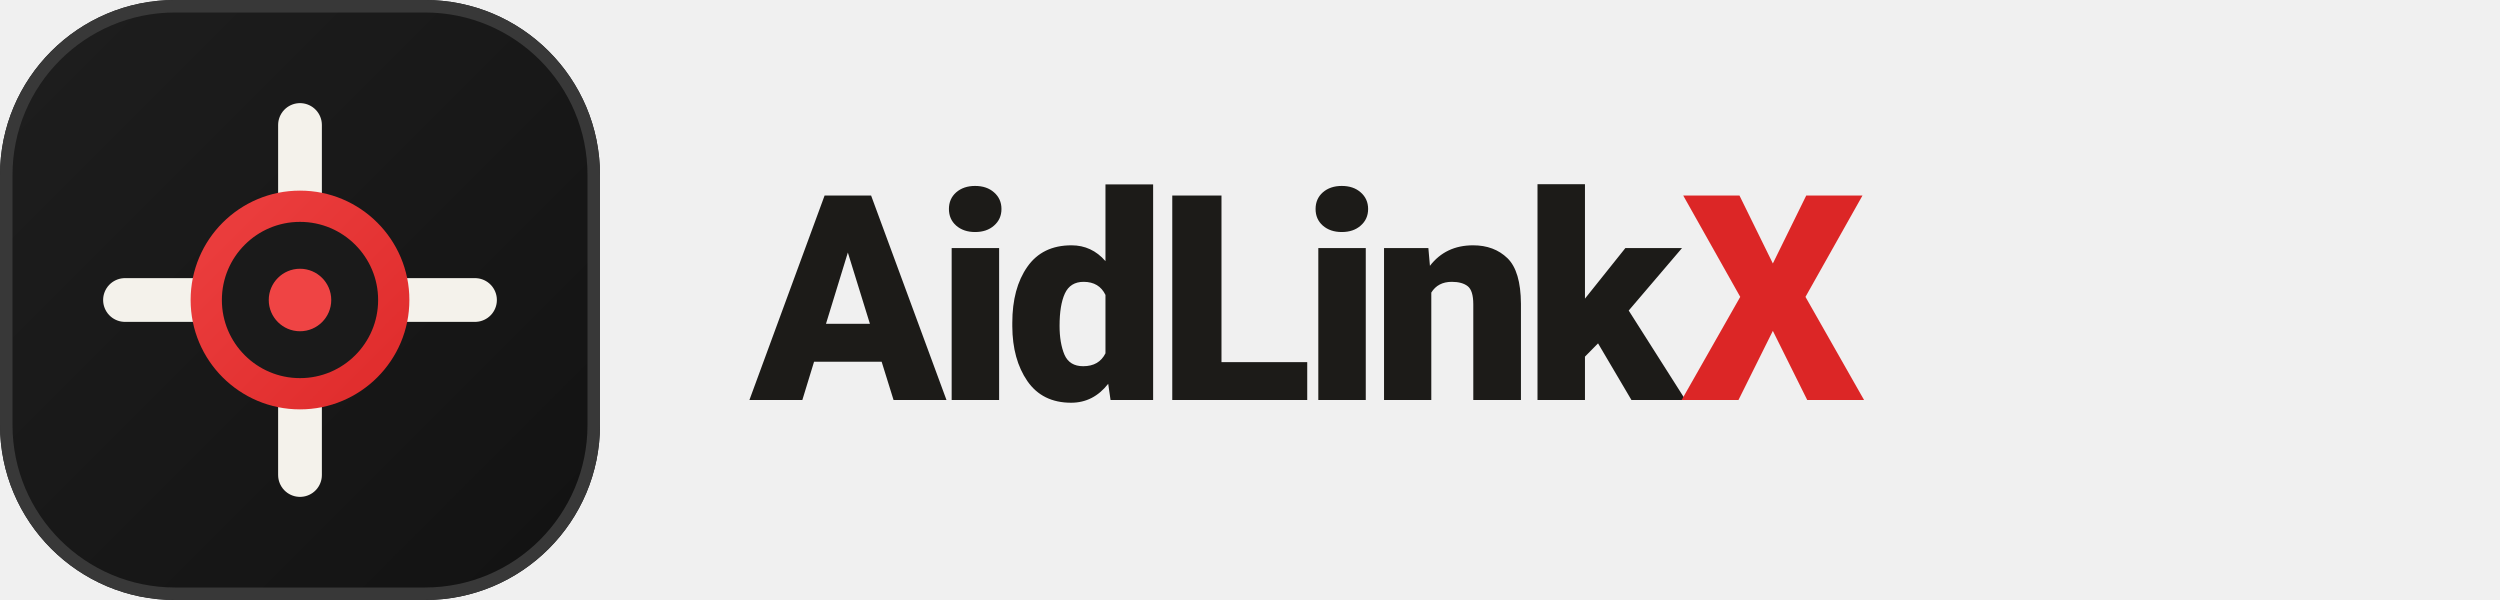
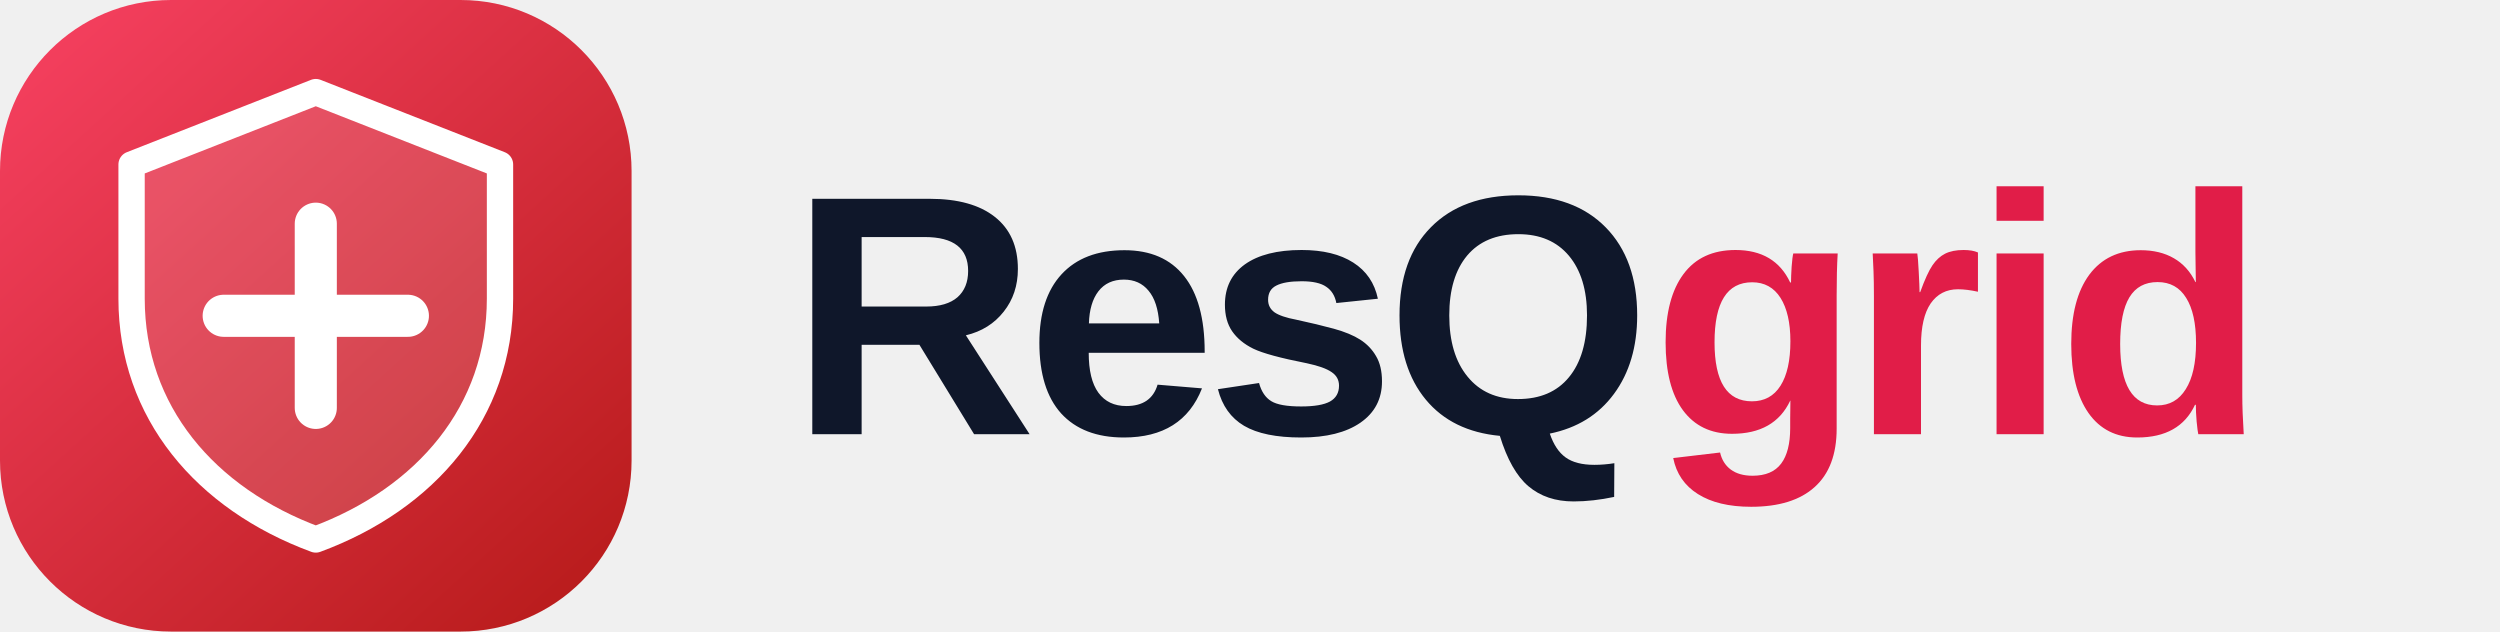
- <svg xmlns="http://www.w3.org/2000/svg" width="200" height="48" viewBox="0 0 200 48" fill="none" role="img" aria-labelledby="title desc">
+ <svg xmlns="http://www.w3.org/2000/svg" width="190" height="48" viewBox="0 0 190 48" fill="none" role="img" aria-label="ResQgrid">
  <defs>
-     <linearGradient id="iconGrad" x1="0" y1="0" x2="48" y2="48" gradientUnits="userSpaceOnUse">
-       <stop stop-color="#1E1E1E" />
-       <stop offset="1" stop-color="#121212" />
-     </linearGradient>
-     <linearGradient id="accentGrad" x1="12" y1="12" x2="36" y2="36" gradientUnits="userSpaceOnUse">
-       <stop stop-color="#EF4444" />
-       <stop offset="1" stop-color="#DC2626" />
+     <linearGradient id="bg" x1="4" y1="2" x2="44" y2="46" gradientUnits="userSpaceOnUse">
+       <stop stop-color="#F43F5E" />
+       <stop offset="1" stop-color="#B91C1C" />
    </linearGradient>
  </defs>
-   <rect width="48" height="48" rx="14" fill="url(#iconGrad)" />
-   <rect x="0.5" y="0.5" width="47" height="47" rx="13.5" stroke="#383838" stroke-width="1" />
-   <path d="M24 10V38" stroke="#F4F2EB" stroke-width="3.5" stroke-linecap="round" />
-   <path d="M10 24H38" stroke="#F4F2EB" stroke-width="3.5" stroke-linecap="round" />
-   <circle cx="24" cy="24" r="7.5" stroke="url(#accentGrad)" stroke-width="2.5" fill="#1A1A1A" />
-   <circle cx="24" cy="24" r="2.5" fill="#EF4444" />
-   <text x="60" y="32" fill="#1C1B18" font-family="-apple-system, BlinkMacSystemFont, 'Segoe UI', Roboto, 'Helvetica Neue', Arial, sans-serif" font-size="23" font-weight="800" letter-spacing="-0.8">AidLink<tspan fill="#DC2626">X</tspan>
+   <rect width="48" height="48" rx="13" fill="url(#bg)" />
+   <path d="M24 7 10 12.5v10.2c0 8.6 5.6 15.2 14 18.3 8.4-3.1 14-9.7 14-18.3V12.5L24 7Z" fill="#fff" fill-opacity=".14" stroke="#fff" stroke-width="2" stroke-linejoin="round" />
+   <path d="M17 24h14M24 17v14" stroke="#fff" stroke-width="3.2" stroke-linecap="round" />
+   <text x="60" y="33" fill="#0F172A" font-family="'Plus Jakarta Sans', 'Segoe UI', Arial, sans-serif" font-size="26" font-weight="800" letter-spacing="-0.8">ResQ<tspan fill="#E11D48">grid</tspan>
  </text>
</svg>
